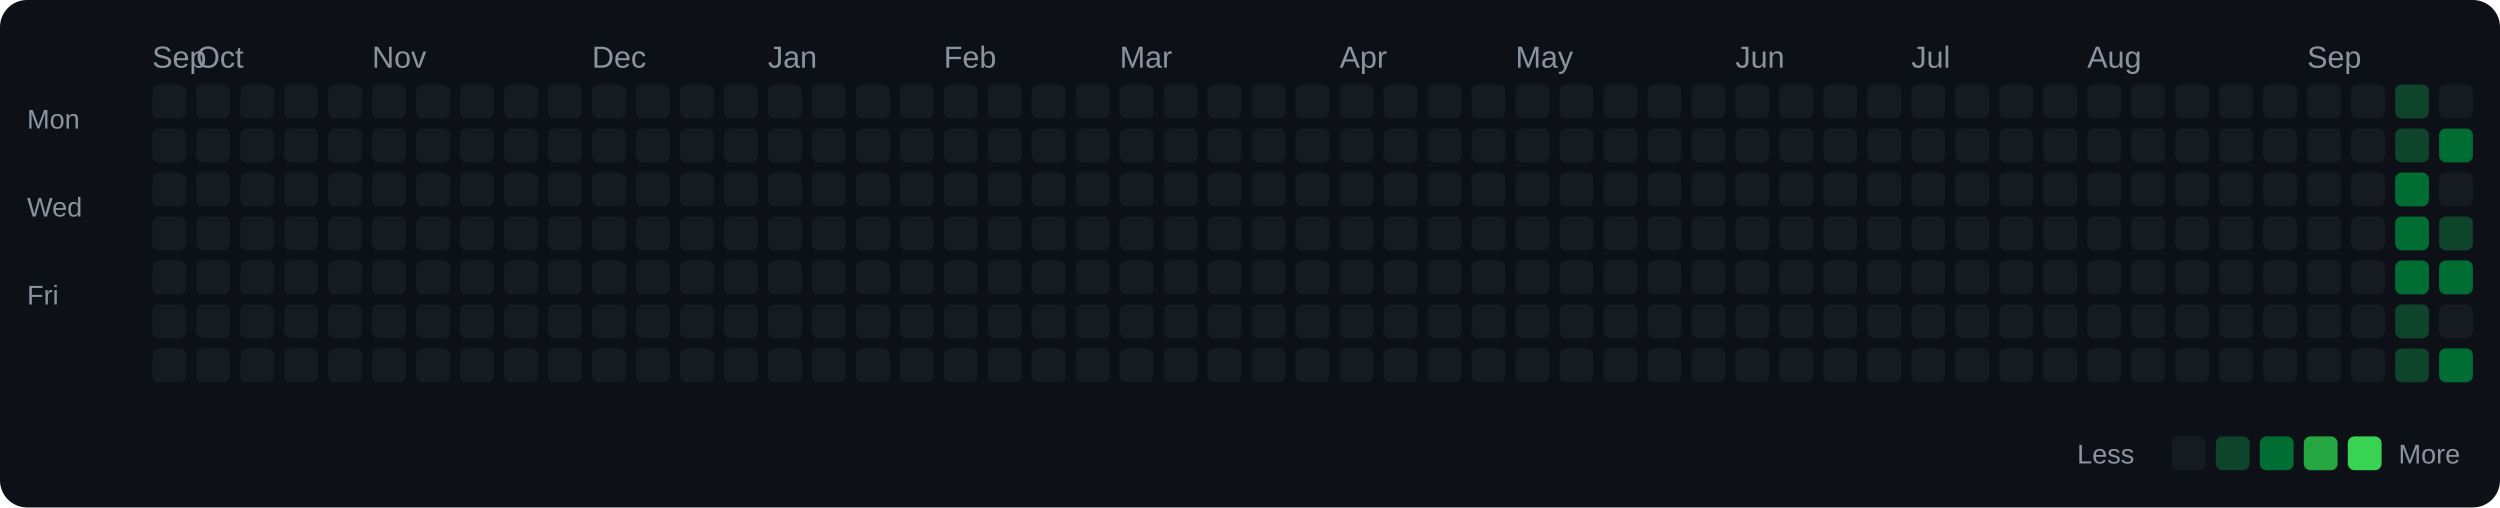
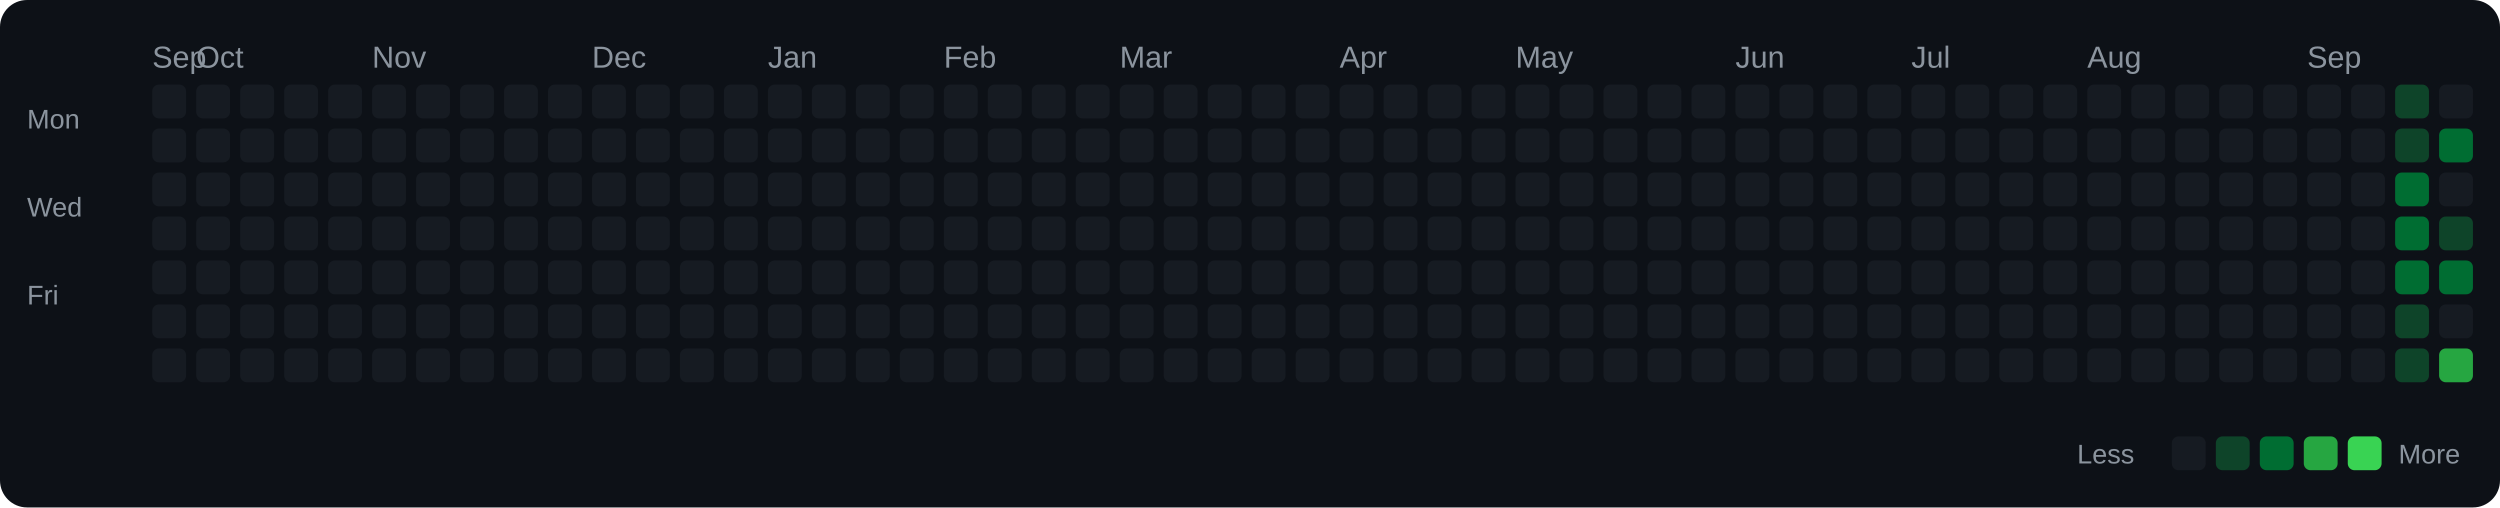
<svg xmlns="http://www.w3.org/2000/svg" width="739" height="150" viewBox="0 0 739 150" role="img" aria-labelledby="title description">
  <rect width="100%" height="100%" fill="#0d1117" rx="8" />
  <text x="45" y="20" fill="#8b949e" font-family="Arial, sans-serif" font-size="9"> Sep </text>
  <text x="58" y="20" fill="#8b949e" font-family="Arial, sans-serif" font-size="9"> Oct </text>
  <text x="110" y="20" fill="#8b949e" font-family="Arial, sans-serif" font-size="9"> Nov </text>
  <text x="175" y="20" fill="#8b949e" font-family="Arial, sans-serif" font-size="9"> Dec </text>
  <text x="227" y="20" fill="#8b949e" font-family="Arial, sans-serif" font-size="9"> Jan </text>
  <text x="279" y="20" fill="#8b949e" font-family="Arial, sans-serif" font-size="9"> Feb </text>
  <text x="331" y="20" fill="#8b949e" font-family="Arial, sans-serif" font-size="9"> Mar </text>
  <text x="396" y="20" fill="#8b949e" font-family="Arial, sans-serif" font-size="9"> Apr </text>
  <text x="448" y="20" fill="#8b949e" font-family="Arial, sans-serif" font-size="9"> May </text>
  <text x="513" y="20" fill="#8b949e" font-family="Arial, sans-serif" font-size="9"> Jun </text>
  <text x="565" y="20" fill="#8b949e" font-family="Arial, sans-serif" font-size="9"> Jul </text>
  <text x="617" y="20" fill="#8b949e" font-family="Arial, sans-serif" font-size="9"> Aug </text>
  <text x="682" y="20" fill="#8b949e" font-family="Arial, sans-serif" font-size="9"> Sep </text>
  <rect x="45" y="25" width="10" height="10" rx="2" fill="#161b22"> </rect>
  <rect x="45" y="38" width="10" height="10" rx="2" fill="#161b22"> </rect>
  <rect x="45" y="51" width="10" height="10" rx="2" fill="#161b22"> </rect>
  <rect x="45" y="64" width="10" height="10" rx="2" fill="#161b22"> </rect>
  <rect x="45" y="77" width="10" height="10" rx="2" fill="#161b22"> </rect>
  <rect x="45" y="90" width="10" height="10" rx="2" fill="#161b22"> </rect>
  <rect x="45" y="103" width="10" height="10" rx="2" fill="#161b22"> </rect>
  <rect x="58" y="25" width="10" height="10" rx="2" fill="#161b22"> </rect>
  <rect x="58" y="38" width="10" height="10" rx="2" fill="#161b22"> </rect>
  <rect x="58" y="51" width="10" height="10" rx="2" fill="#161b22"> </rect>
  <rect x="58" y="64" width="10" height="10" rx="2" fill="#161b22"> </rect>
  <rect x="58" y="77" width="10" height="10" rx="2" fill="#161b22"> </rect>
  <rect x="58" y="90" width="10" height="10" rx="2" fill="#161b22"> </rect>
  <rect x="58" y="103" width="10" height="10" rx="2" fill="#161b22"> </rect>
  <rect x="71" y="25" width="10" height="10" rx="2" fill="#161b22"> </rect>
  <rect x="71" y="38" width="10" height="10" rx="2" fill="#161b22"> </rect>
  <rect x="71" y="51" width="10" height="10" rx="2" fill="#161b22"> </rect>
  <rect x="71" y="64" width="10" height="10" rx="2" fill="#161b22"> </rect>
  <rect x="71" y="77" width="10" height="10" rx="2" fill="#161b22"> </rect>
  <rect x="71" y="90" width="10" height="10" rx="2" fill="#161b22"> </rect>
  <rect x="71" y="103" width="10" height="10" rx="2" fill="#161b22"> </rect>
  <rect x="84" y="25" width="10" height="10" rx="2" fill="#161b22"> </rect>
  <rect x="84" y="38" width="10" height="10" rx="2" fill="#161b22"> </rect>
  <rect x="84" y="51" width="10" height="10" rx="2" fill="#161b22"> </rect>
  <rect x="84" y="64" width="10" height="10" rx="2" fill="#161b22"> </rect>
  <rect x="84" y="77" width="10" height="10" rx="2" fill="#161b22"> </rect>
  <rect x="84" y="90" width="10" height="10" rx="2" fill="#161b22"> </rect>
  <rect x="84" y="103" width="10" height="10" rx="2" fill="#161b22"> </rect>
  <rect x="97" y="25" width="10" height="10" rx="2" fill="#161b22"> </rect>
  <rect x="97" y="38" width="10" height="10" rx="2" fill="#161b22"> </rect>
  <rect x="97" y="51" width="10" height="10" rx="2" fill="#161b22"> </rect>
  <rect x="97" y="64" width="10" height="10" rx="2" fill="#161b22"> </rect>
  <rect x="97" y="77" width="10" height="10" rx="2" fill="#161b22"> </rect>
  <rect x="97" y="90" width="10" height="10" rx="2" fill="#161b22"> </rect>
  <rect x="97" y="103" width="10" height="10" rx="2" fill="#161b22"> </rect>
  <rect x="110" y="25" width="10" height="10" rx="2" fill="#161b22"> </rect>
  <rect x="110" y="38" width="10" height="10" rx="2" fill="#161b22"> </rect>
  <rect x="110" y="51" width="10" height="10" rx="2" fill="#161b22"> </rect>
  <rect x="110" y="64" width="10" height="10" rx="2" fill="#161b22"> </rect>
  <rect x="110" y="77" width="10" height="10" rx="2" fill="#161b22"> </rect>
  <rect x="110" y="90" width="10" height="10" rx="2" fill="#161b22"> </rect>
  <rect x="110" y="103" width="10" height="10" rx="2" fill="#161b22"> </rect>
  <rect x="123" y="25" width="10" height="10" rx="2" fill="#161b22"> </rect>
  <rect x="123" y="38" width="10" height="10" rx="2" fill="#161b22"> </rect>
  <rect x="123" y="51" width="10" height="10" rx="2" fill="#161b22"> </rect>
  <rect x="123" y="64" width="10" height="10" rx="2" fill="#161b22"> </rect>
  <rect x="123" y="77" width="10" height="10" rx="2" fill="#161b22"> </rect>
  <rect x="123" y="90" width="10" height="10" rx="2" fill="#161b22"> </rect>
  <rect x="123" y="103" width="10" height="10" rx="2" fill="#161b22"> </rect>
  <rect x="136" y="25" width="10" height="10" rx="2" fill="#161b22"> </rect>
  <rect x="136" y="38" width="10" height="10" rx="2" fill="#161b22"> </rect>
  <rect x="136" y="51" width="10" height="10" rx="2" fill="#161b22"> </rect>
  <rect x="136" y="64" width="10" height="10" rx="2" fill="#161b22"> </rect>
  <rect x="136" y="77" width="10" height="10" rx="2" fill="#161b22"> </rect>
  <rect x="136" y="90" width="10" height="10" rx="2" fill="#161b22"> </rect>
  <rect x="136" y="103" width="10" height="10" rx="2" fill="#161b22"> </rect>
  <rect x="149" y="25" width="10" height="10" rx="2" fill="#161b22"> </rect>
  <rect x="149" y="38" width="10" height="10" rx="2" fill="#161b22"> </rect>
  <rect x="149" y="51" width="10" height="10" rx="2" fill="#161b22"> </rect>
  <rect x="149" y="64" width="10" height="10" rx="2" fill="#161b22"> </rect>
  <rect x="149" y="77" width="10" height="10" rx="2" fill="#161b22"> </rect>
  <rect x="149" y="90" width="10" height="10" rx="2" fill="#161b22"> </rect>
  <rect x="149" y="103" width="10" height="10" rx="2" fill="#161b22"> </rect>
  <rect x="162" y="25" width="10" height="10" rx="2" fill="#161b22"> </rect>
  <rect x="162" y="38" width="10" height="10" rx="2" fill="#161b22"> </rect>
  <rect x="162" y="51" width="10" height="10" rx="2" fill="#161b22"> </rect>
  <rect x="162" y="64" width="10" height="10" rx="2" fill="#161b22"> </rect>
  <rect x="162" y="77" width="10" height="10" rx="2" fill="#161b22"> </rect>
  <rect x="162" y="90" width="10" height="10" rx="2" fill="#161b22"> </rect>
  <rect x="162" y="103" width="10" height="10" rx="2" fill="#161b22"> </rect>
  <rect x="175" y="25" width="10" height="10" rx="2" fill="#161b22"> </rect>
  <rect x="175" y="38" width="10" height="10" rx="2" fill="#161b22"> </rect>
  <rect x="175" y="51" width="10" height="10" rx="2" fill="#161b22"> </rect>
  <rect x="175" y="64" width="10" height="10" rx="2" fill="#161b22"> </rect>
  <rect x="175" y="77" width="10" height="10" rx="2" fill="#161b22"> </rect>
  <rect x="175" y="90" width="10" height="10" rx="2" fill="#161b22"> </rect>
  <rect x="175" y="103" width="10" height="10" rx="2" fill="#161b22"> </rect>
  <rect x="188" y="25" width="10" height="10" rx="2" fill="#161b22"> </rect>
  <rect x="188" y="38" width="10" height="10" rx="2" fill="#161b22"> </rect>
  <rect x="188" y="51" width="10" height="10" rx="2" fill="#161b22"> </rect>
  <rect x="188" y="64" width="10" height="10" rx="2" fill="#161b22"> </rect>
  <rect x="188" y="77" width="10" height="10" rx="2" fill="#161b22"> </rect>
  <rect x="188" y="90" width="10" height="10" rx="2" fill="#161b22"> </rect>
  <rect x="188" y="103" width="10" height="10" rx="2" fill="#161b22"> </rect>
  <rect x="201" y="25" width="10" height="10" rx="2" fill="#161b22"> </rect>
  <rect x="201" y="38" width="10" height="10" rx="2" fill="#161b22"> </rect>
  <rect x="201" y="51" width="10" height="10" rx="2" fill="#161b22"> </rect>
  <rect x="201" y="64" width="10" height="10" rx="2" fill="#161b22"> </rect>
  <rect x="201" y="77" width="10" height="10" rx="2" fill="#161b22"> </rect>
  <rect x="201" y="90" width="10" height="10" rx="2" fill="#161b22"> </rect>
  <rect x="201" y="103" width="10" height="10" rx="2" fill="#161b22"> </rect>
  <rect x="214" y="25" width="10" height="10" rx="2" fill="#161b22"> </rect>
  <rect x="214" y="38" width="10" height="10" rx="2" fill="#161b22"> </rect>
  <rect x="214" y="51" width="10" height="10" rx="2" fill="#161b22"> </rect>
  <rect x="214" y="64" width="10" height="10" rx="2" fill="#161b22"> </rect>
  <rect x="214" y="77" width="10" height="10" rx="2" fill="#161b22"> </rect>
  <rect x="214" y="90" width="10" height="10" rx="2" fill="#161b22"> </rect>
  <rect x="214" y="103" width="10" height="10" rx="2" fill="#161b22"> </rect>
  <rect x="227" y="25" width="10" height="10" rx="2" fill="#161b22"> </rect>
  <rect x="227" y="38" width="10" height="10" rx="2" fill="#161b22"> </rect>
  <rect x="227" y="51" width="10" height="10" rx="2" fill="#161b22"> </rect>
  <rect x="227" y="64" width="10" height="10" rx="2" fill="#161b22"> </rect>
  <rect x="227" y="77" width="10" height="10" rx="2" fill="#161b22"> </rect>
  <rect x="227" y="90" width="10" height="10" rx="2" fill="#161b22"> </rect>
  <rect x="227" y="103" width="10" height="10" rx="2" fill="#161b22"> </rect>
  <rect x="240" y="25" width="10" height="10" rx="2" fill="#161b22"> </rect>
  <rect x="240" y="38" width="10" height="10" rx="2" fill="#161b22"> </rect>
  <rect x="240" y="51" width="10" height="10" rx="2" fill="#161b22"> </rect>
  <rect x="240" y="64" width="10" height="10" rx="2" fill="#161b22"> </rect>
  <rect x="240" y="77" width="10" height="10" rx="2" fill="#161b22"> </rect>
  <rect x="240" y="90" width="10" height="10" rx="2" fill="#161b22"> </rect>
  <rect x="240" y="103" width="10" height="10" rx="2" fill="#161b22"> </rect>
  <rect x="253" y="25" width="10" height="10" rx="2" fill="#161b22"> </rect>
  <rect x="253" y="38" width="10" height="10" rx="2" fill="#161b22"> </rect>
  <rect x="253" y="51" width="10" height="10" rx="2" fill="#161b22"> </rect>
  <rect x="253" y="64" width="10" height="10" rx="2" fill="#161b22"> </rect>
  <rect x="253" y="77" width="10" height="10" rx="2" fill="#161b22"> </rect>
  <rect x="253" y="90" width="10" height="10" rx="2" fill="#161b22"> </rect>
  <rect x="253" y="103" width="10" height="10" rx="2" fill="#161b22"> </rect>
  <rect x="266" y="25" width="10" height="10" rx="2" fill="#161b22"> </rect>
  <rect x="266" y="38" width="10" height="10" rx="2" fill="#161b22"> </rect>
  <rect x="266" y="51" width="10" height="10" rx="2" fill="#161b22"> </rect>
  <rect x="266" y="64" width="10" height="10" rx="2" fill="#161b22"> </rect>
  <rect x="266" y="77" width="10" height="10" rx="2" fill="#161b22"> </rect>
  <rect x="266" y="90" width="10" height="10" rx="2" fill="#161b22"> </rect>
  <rect x="266" y="103" width="10" height="10" rx="2" fill="#161b22"> </rect>
  <rect x="279" y="25" width="10" height="10" rx="2" fill="#161b22"> </rect>
  <rect x="279" y="38" width="10" height="10" rx="2" fill="#161b22"> </rect>
  <rect x="279" y="51" width="10" height="10" rx="2" fill="#161b22"> </rect>
  <rect x="279" y="64" width="10" height="10" rx="2" fill="#161b22"> </rect>
  <rect x="279" y="77" width="10" height="10" rx="2" fill="#161b22"> </rect>
  <rect x="279" y="90" width="10" height="10" rx="2" fill="#161b22"> </rect>
  <rect x="279" y="103" width="10" height="10" rx="2" fill="#161b22"> </rect>
  <rect x="292" y="25" width="10" height="10" rx="2" fill="#161b22"> </rect>
  <rect x="292" y="38" width="10" height="10" rx="2" fill="#161b22"> </rect>
  <rect x="292" y="51" width="10" height="10" rx="2" fill="#161b22"> </rect>
  <rect x="292" y="64" width="10" height="10" rx="2" fill="#161b22"> </rect>
  <rect x="292" y="77" width="10" height="10" rx="2" fill="#161b22"> </rect>
  <rect x="292" y="90" width="10" height="10" rx="2" fill="#161b22"> </rect>
  <rect x="292" y="103" width="10" height="10" rx="2" fill="#161b22"> </rect>
  <rect x="305" y="25" width="10" height="10" rx="2" fill="#161b22"> </rect>
  <rect x="305" y="38" width="10" height="10" rx="2" fill="#161b22"> </rect>
  <rect x="305" y="51" width="10" height="10" rx="2" fill="#161b22"> </rect>
  <rect x="305" y="64" width="10" height="10" rx="2" fill="#161b22"> </rect>
  <rect x="305" y="77" width="10" height="10" rx="2" fill="#161b22"> </rect>
  <rect x="305" y="90" width="10" height="10" rx="2" fill="#161b22"> </rect>
  <rect x="305" y="103" width="10" height="10" rx="2" fill="#161b22"> </rect>
  <rect x="318" y="25" width="10" height="10" rx="2" fill="#161b22"> </rect>
  <rect x="318" y="38" width="10" height="10" rx="2" fill="#161b22"> </rect>
  <rect x="318" y="51" width="10" height="10" rx="2" fill="#161b22"> </rect>
  <rect x="318" y="64" width="10" height="10" rx="2" fill="#161b22"> </rect>
  <rect x="318" y="77" width="10" height="10" rx="2" fill="#161b22"> </rect>
  <rect x="318" y="90" width="10" height="10" rx="2" fill="#161b22"> </rect>
  <rect x="318" y="103" width="10" height="10" rx="2" fill="#161b22"> </rect>
  <rect x="331" y="25" width="10" height="10" rx="2" fill="#161b22"> </rect>
  <rect x="331" y="38" width="10" height="10" rx="2" fill="#161b22"> </rect>
  <rect x="331" y="51" width="10" height="10" rx="2" fill="#161b22"> </rect>
  <rect x="331" y="64" width="10" height="10" rx="2" fill="#161b22"> </rect>
  <rect x="331" y="77" width="10" height="10" rx="2" fill="#161b22"> </rect>
  <rect x="331" y="90" width="10" height="10" rx="2" fill="#161b22"> </rect>
  <rect x="331" y="103" width="10" height="10" rx="2" fill="#161b22"> </rect>
  <rect x="344" y="25" width="10" height="10" rx="2" fill="#161b22"> </rect>
  <rect x="344" y="38" width="10" height="10" rx="2" fill="#161b22"> </rect>
  <rect x="344" y="51" width="10" height="10" rx="2" fill="#161b22"> </rect>
  <rect x="344" y="64" width="10" height="10" rx="2" fill="#161b22"> </rect>
  <rect x="344" y="77" width="10" height="10" rx="2" fill="#161b22"> </rect>
  <rect x="344" y="90" width="10" height="10" rx="2" fill="#161b22"> </rect>
  <rect x="344" y="103" width="10" height="10" rx="2" fill="#161b22"> </rect>
  <rect x="357" y="25" width="10" height="10" rx="2" fill="#161b22"> </rect>
  <rect x="357" y="38" width="10" height="10" rx="2" fill="#161b22"> </rect>
  <rect x="357" y="51" width="10" height="10" rx="2" fill="#161b22"> </rect>
  <rect x="357" y="64" width="10" height="10" rx="2" fill="#161b22"> </rect>
  <rect x="357" y="77" width="10" height="10" rx="2" fill="#161b22"> </rect>
  <rect x="357" y="90" width="10" height="10" rx="2" fill="#161b22"> </rect>
  <rect x="357" y="103" width="10" height="10" rx="2" fill="#161b22"> </rect>
  <rect x="370" y="25" width="10" height="10" rx="2" fill="#161b22"> </rect>
  <rect x="370" y="38" width="10" height="10" rx="2" fill="#161b22"> </rect>
  <rect x="370" y="51" width="10" height="10" rx="2" fill="#161b22"> </rect>
  <rect x="370" y="64" width="10" height="10" rx="2" fill="#161b22"> </rect>
  <rect x="370" y="77" width="10" height="10" rx="2" fill="#161b22"> </rect>
  <rect x="370" y="90" width="10" height="10" rx="2" fill="#161b22"> </rect>
  <rect x="370" y="103" width="10" height="10" rx="2" fill="#161b22"> </rect>
  <rect x="383" y="25" width="10" height="10" rx="2" fill="#161b22"> </rect>
  <rect x="383" y="38" width="10" height="10" rx="2" fill="#161b22"> </rect>
  <rect x="383" y="51" width="10" height="10" rx="2" fill="#161b22"> </rect>
  <rect x="383" y="64" width="10" height="10" rx="2" fill="#161b22"> </rect>
  <rect x="383" y="77" width="10" height="10" rx="2" fill="#161b22"> </rect>
  <rect x="383" y="90" width="10" height="10" rx="2" fill="#161b22"> </rect>
  <rect x="383" y="103" width="10" height="10" rx="2" fill="#161b22"> </rect>
  <rect x="396" y="25" width="10" height="10" rx="2" fill="#161b22"> </rect>
  <rect x="396" y="38" width="10" height="10" rx="2" fill="#161b22"> </rect>
  <rect x="396" y="51" width="10" height="10" rx="2" fill="#161b22"> </rect>
  <rect x="396" y="64" width="10" height="10" rx="2" fill="#161b22"> </rect>
  <rect x="396" y="77" width="10" height="10" rx="2" fill="#161b22"> </rect>
  <rect x="396" y="90" width="10" height="10" rx="2" fill="#161b22"> </rect>
  <rect x="396" y="103" width="10" height="10" rx="2" fill="#161b22"> </rect>
  <rect x="409" y="25" width="10" height="10" rx="2" fill="#161b22"> </rect>
  <rect x="409" y="38" width="10" height="10" rx="2" fill="#161b22"> </rect>
  <rect x="409" y="51" width="10" height="10" rx="2" fill="#161b22"> </rect>
  <rect x="409" y="64" width="10" height="10" rx="2" fill="#161b22"> </rect>
  <rect x="409" y="77" width="10" height="10" rx="2" fill="#161b22"> </rect>
  <rect x="409" y="90" width="10" height="10" rx="2" fill="#161b22"> </rect>
  <rect x="409" y="103" width="10" height="10" rx="2" fill="#161b22"> </rect>
  <rect x="422" y="25" width="10" height="10" rx="2" fill="#161b22"> </rect>
  <rect x="422" y="38" width="10" height="10" rx="2" fill="#161b22"> </rect>
  <rect x="422" y="51" width="10" height="10" rx="2" fill="#161b22"> </rect>
  <rect x="422" y="64" width="10" height="10" rx="2" fill="#161b22"> </rect>
  <rect x="422" y="77" width="10" height="10" rx="2" fill="#161b22"> </rect>
  <rect x="422" y="90" width="10" height="10" rx="2" fill="#161b22"> </rect>
  <rect x="422" y="103" width="10" height="10" rx="2" fill="#161b22"> </rect>
  <rect x="435" y="25" width="10" height="10" rx="2" fill="#161b22"> </rect>
  <rect x="435" y="38" width="10" height="10" rx="2" fill="#161b22"> </rect>
  <rect x="435" y="51" width="10" height="10" rx="2" fill="#161b22"> </rect>
  <rect x="435" y="64" width="10" height="10" rx="2" fill="#161b22"> </rect>
  <rect x="435" y="77" width="10" height="10" rx="2" fill="#161b22"> </rect>
  <rect x="435" y="90" width="10" height="10" rx="2" fill="#161b22"> </rect>
  <rect x="435" y="103" width="10" height="10" rx="2" fill="#161b22"> </rect>
  <rect x="448" y="25" width="10" height="10" rx="2" fill="#161b22"> </rect>
  <rect x="448" y="38" width="10" height="10" rx="2" fill="#161b22"> </rect>
  <rect x="448" y="51" width="10" height="10" rx="2" fill="#161b22"> </rect>
  <rect x="448" y="64" width="10" height="10" rx="2" fill="#161b22"> </rect>
  <rect x="448" y="77" width="10" height="10" rx="2" fill="#161b22"> </rect>
  <rect x="448" y="90" width="10" height="10" rx="2" fill="#161b22"> </rect>
  <rect x="448" y="103" width="10" height="10" rx="2" fill="#161b22"> </rect>
  <rect x="461" y="25" width="10" height="10" rx="2" fill="#161b22"> </rect>
  <rect x="461" y="38" width="10" height="10" rx="2" fill="#161b22"> </rect>
  <rect x="461" y="51" width="10" height="10" rx="2" fill="#161b22"> </rect>
  <rect x="461" y="64" width="10" height="10" rx="2" fill="#161b22"> </rect>
  <rect x="461" y="77" width="10" height="10" rx="2" fill="#161b22"> </rect>
  <rect x="461" y="90" width="10" height="10" rx="2" fill="#161b22"> </rect>
  <rect x="461" y="103" width="10" height="10" rx="2" fill="#161b22"> </rect>
  <rect x="474" y="25" width="10" height="10" rx="2" fill="#161b22"> </rect>
  <rect x="474" y="38" width="10" height="10" rx="2" fill="#161b22"> </rect>
  <rect x="474" y="51" width="10" height="10" rx="2" fill="#161b22"> </rect>
  <rect x="474" y="64" width="10" height="10" rx="2" fill="#161b22"> </rect>
  <rect x="474" y="77" width="10" height="10" rx="2" fill="#161b22"> </rect>
  <rect x="474" y="90" width="10" height="10" rx="2" fill="#161b22"> </rect>
  <rect x="474" y="103" width="10" height="10" rx="2" fill="#161b22"> </rect>
  <rect x="487" y="25" width="10" height="10" rx="2" fill="#161b22"> </rect>
  <rect x="487" y="38" width="10" height="10" rx="2" fill="#161b22"> </rect>
  <rect x="487" y="51" width="10" height="10" rx="2" fill="#161b22"> </rect>
  <rect x="487" y="64" width="10" height="10" rx="2" fill="#161b22"> </rect>
  <rect x="487" y="77" width="10" height="10" rx="2" fill="#161b22"> </rect>
  <rect x="487" y="90" width="10" height="10" rx="2" fill="#161b22"> </rect>
  <rect x="487" y="103" width="10" height="10" rx="2" fill="#161b22"> </rect>
  <rect x="500" y="25" width="10" height="10" rx="2" fill="#161b22"> </rect>
  <rect x="500" y="38" width="10" height="10" rx="2" fill="#161b22"> </rect>
  <rect x="500" y="51" width="10" height="10" rx="2" fill="#161b22"> </rect>
  <rect x="500" y="64" width="10" height="10" rx="2" fill="#161b22"> </rect>
  <rect x="500" y="77" width="10" height="10" rx="2" fill="#161b22"> </rect>
  <rect x="500" y="90" width="10" height="10" rx="2" fill="#161b22"> </rect>
  <rect x="500" y="103" width="10" height="10" rx="2" fill="#161b22"> </rect>
  <rect x="513" y="25" width="10" height="10" rx="2" fill="#161b22"> </rect>
  <rect x="513" y="38" width="10" height="10" rx="2" fill="#161b22"> </rect>
  <rect x="513" y="51" width="10" height="10" rx="2" fill="#161b22"> </rect>
  <rect x="513" y="64" width="10" height="10" rx="2" fill="#161b22"> </rect>
  <rect x="513" y="77" width="10" height="10" rx="2" fill="#161b22"> </rect>
  <rect x="513" y="90" width="10" height="10" rx="2" fill="#161b22"> </rect>
  <rect x="513" y="103" width="10" height="10" rx="2" fill="#161b22"> </rect>
  <rect x="526" y="25" width="10" height="10" rx="2" fill="#161b22"> </rect>
  <rect x="526" y="38" width="10" height="10" rx="2" fill="#161b22"> </rect>
  <rect x="526" y="51" width="10" height="10" rx="2" fill="#161b22"> </rect>
  <rect x="526" y="64" width="10" height="10" rx="2" fill="#161b22"> </rect>
  <rect x="526" y="77" width="10" height="10" rx="2" fill="#161b22"> </rect>
  <rect x="526" y="90" width="10" height="10" rx="2" fill="#161b22"> </rect>
  <rect x="526" y="103" width="10" height="10" rx="2" fill="#161b22"> </rect>
  <rect x="539" y="25" width="10" height="10" rx="2" fill="#161b22"> </rect>
  <rect x="539" y="38" width="10" height="10" rx="2" fill="#161b22"> </rect>
  <rect x="539" y="51" width="10" height="10" rx="2" fill="#161b22"> </rect>
  <rect x="539" y="64" width="10" height="10" rx="2" fill="#161b22"> </rect>
  <rect x="539" y="77" width="10" height="10" rx="2" fill="#161b22"> </rect>
  <rect x="539" y="90" width="10" height="10" rx="2" fill="#161b22"> </rect>
  <rect x="539" y="103" width="10" height="10" rx="2" fill="#161b22"> </rect>
  <rect x="552" y="25" width="10" height="10" rx="2" fill="#161b22"> </rect>
  <rect x="552" y="38" width="10" height="10" rx="2" fill="#161b22"> </rect>
  <rect x="552" y="51" width="10" height="10" rx="2" fill="#161b22"> </rect>
  <rect x="552" y="64" width="10" height="10" rx="2" fill="#161b22"> </rect>
  <rect x="552" y="77" width="10" height="10" rx="2" fill="#161b22"> </rect>
  <rect x="552" y="90" width="10" height="10" rx="2" fill="#161b22"> </rect>
  <rect x="552" y="103" width="10" height="10" rx="2" fill="#161b22"> </rect>
  <rect x="565" y="25" width="10" height="10" rx="2" fill="#161b22"> </rect>
  <rect x="565" y="38" width="10" height="10" rx="2" fill="#161b22"> </rect>
  <rect x="565" y="51" width="10" height="10" rx="2" fill="#161b22"> </rect>
  <rect x="565" y="64" width="10" height="10" rx="2" fill="#161b22"> </rect>
  <rect x="565" y="77" width="10" height="10" rx="2" fill="#161b22"> </rect>
  <rect x="565" y="90" width="10" height="10" rx="2" fill="#161b22"> </rect>
  <rect x="565" y="103" width="10" height="10" rx="2" fill="#161b22"> </rect>
  <rect x="578" y="25" width="10" height="10" rx="2" fill="#161b22"> </rect>
  <rect x="578" y="38" width="10" height="10" rx="2" fill="#161b22"> </rect>
  <rect x="578" y="51" width="10" height="10" rx="2" fill="#161b22"> </rect>
  <rect x="578" y="64" width="10" height="10" rx="2" fill="#161b22"> </rect>
  <rect x="578" y="77" width="10" height="10" rx="2" fill="#161b22"> </rect>
  <rect x="578" y="90" width="10" height="10" rx="2" fill="#161b22"> </rect>
  <rect x="578" y="103" width="10" height="10" rx="2" fill="#161b22"> </rect>
  <rect x="591" y="25" width="10" height="10" rx="2" fill="#161b22"> </rect>
  <rect x="591" y="38" width="10" height="10" rx="2" fill="#161b22"> </rect>
  <rect x="591" y="51" width="10" height="10" rx="2" fill="#161b22"> </rect>
  <rect x="591" y="64" width="10" height="10" rx="2" fill="#161b22"> </rect>
  <rect x="591" y="77" width="10" height="10" rx="2" fill="#161b22"> </rect>
  <rect x="591" y="90" width="10" height="10" rx="2" fill="#161b22"> </rect>
  <rect x="591" y="103" width="10" height="10" rx="2" fill="#161b22"> </rect>
  <rect x="604" y="25" width="10" height="10" rx="2" fill="#161b22"> </rect>
  <rect x="604" y="38" width="10" height="10" rx="2" fill="#161b22"> </rect>
  <rect x="604" y="51" width="10" height="10" rx="2" fill="#161b22"> </rect>
  <rect x="604" y="64" width="10" height="10" rx="2" fill="#161b22"> </rect>
  <rect x="604" y="77" width="10" height="10" rx="2" fill="#161b22"> </rect>
  <rect x="604" y="90" width="10" height="10" rx="2" fill="#161b22"> </rect>
  <rect x="604" y="103" width="10" height="10" rx="2" fill="#161b22"> </rect>
  <rect x="617" y="25" width="10" height="10" rx="2" fill="#161b22"> </rect>
  <rect x="617" y="38" width="10" height="10" rx="2" fill="#161b22"> </rect>
  <rect x="617" y="51" width="10" height="10" rx="2" fill="#161b22"> </rect>
  <rect x="617" y="64" width="10" height="10" rx="2" fill="#161b22"> </rect>
  <rect x="617" y="77" width="10" height="10" rx="2" fill="#161b22"> </rect>
  <rect x="617" y="90" width="10" height="10" rx="2" fill="#161b22"> </rect>
  <rect x="617" y="103" width="10" height="10" rx="2" fill="#161b22"> </rect>
  <rect x="630" y="25" width="10" height="10" rx="2" fill="#161b22"> </rect>
  <rect x="630" y="38" width="10" height="10" rx="2" fill="#161b22"> </rect>
  <rect x="630" y="51" width="10" height="10" rx="2" fill="#161b22"> </rect>
  <rect x="630" y="64" width="10" height="10" rx="2" fill="#161b22"> </rect>
  <rect x="630" y="77" width="10" height="10" rx="2" fill="#161b22"> </rect>
  <rect x="630" y="90" width="10" height="10" rx="2" fill="#161b22"> </rect>
  <rect x="630" y="103" width="10" height="10" rx="2" fill="#161b22"> </rect>
  <rect x="643" y="25" width="10" height="10" rx="2" fill="#161b22"> </rect>
  <rect x="643" y="38" width="10" height="10" rx="2" fill="#161b22"> </rect>
  <rect x="643" y="51" width="10" height="10" rx="2" fill="#161b22"> </rect>
  <rect x="643" y="64" width="10" height="10" rx="2" fill="#161b22"> </rect>
  <rect x="643" y="77" width="10" height="10" rx="2" fill="#161b22"> </rect>
  <rect x="643" y="90" width="10" height="10" rx="2" fill="#161b22"> </rect>
  <rect x="643" y="103" width="10" height="10" rx="2" fill="#161b22"> </rect>
  <rect x="656" y="25" width="10" height="10" rx="2" fill="#161b22"> </rect>
  <rect x="656" y="38" width="10" height="10" rx="2" fill="#161b22"> </rect>
  <rect x="656" y="51" width="10" height="10" rx="2" fill="#161b22"> </rect>
  <rect x="656" y="64" width="10" height="10" rx="2" fill="#161b22"> </rect>
  <rect x="656" y="77" width="10" height="10" rx="2" fill="#161b22"> </rect>
  <rect x="656" y="90" width="10" height="10" rx="2" fill="#161b22"> </rect>
  <rect x="656" y="103" width="10" height="10" rx="2" fill="#161b22"> </rect>
  <rect x="669" y="25" width="10" height="10" rx="2" fill="#161b22"> </rect>
  <rect x="669" y="38" width="10" height="10" rx="2" fill="#161b22"> </rect>
  <rect x="669" y="51" width="10" height="10" rx="2" fill="#161b22"> </rect>
  <rect x="669" y="64" width="10" height="10" rx="2" fill="#161b22"> </rect>
  <rect x="669" y="77" width="10" height="10" rx="2" fill="#161b22"> </rect>
  <rect x="669" y="90" width="10" height="10" rx="2" fill="#161b22"> </rect>
  <rect x="669" y="103" width="10" height="10" rx="2" fill="#161b22"> </rect>
  <rect x="682" y="25" width="10" height="10" rx="2" fill="#161b22"> </rect>
  <rect x="682" y="38" width="10" height="10" rx="2" fill="#161b22"> </rect>
  <rect x="682" y="51" width="10" height="10" rx="2" fill="#161b22"> </rect>
  <rect x="682" y="64" width="10" height="10" rx="2" fill="#161b22"> </rect>
  <rect x="682" y="77" width="10" height="10" rx="2" fill="#161b22"> </rect>
  <rect x="682" y="90" width="10" height="10" rx="2" fill="#161b22"> </rect>
  <rect x="682" y="103" width="10" height="10" rx="2" fill="#161b22"> </rect>
  <rect x="695" y="25" width="10" height="10" rx="2" fill="#161b22"> </rect>
  <rect x="695" y="38" width="10" height="10" rx="2" fill="#161b22"> </rect>
  <rect x="695" y="51" width="10" height="10" rx="2" fill="#161b22"> </rect>
  <rect x="695" y="64" width="10" height="10" rx="2" fill="#161b22"> </rect>
  <rect x="695" y="77" width="10" height="10" rx="2" fill="#161b22"> </rect>
  <rect x="695" y="90" width="10" height="10" rx="2" fill="#161b22"> </rect>
  <rect x="695" y="103" width="10" height="10" rx="2" fill="#161b22"> </rect>
  <rect x="708" y="25" width="10" height="10" rx="2" fill="#0e4429"> </rect>
  <rect x="708" y="38" width="10" height="10" rx="2" fill="#0e4429"> </rect>
  <rect x="708" y="51" width="10" height="10" rx="2" fill="#006d32"> </rect>
  <rect x="708" y="64" width="10" height="10" rx="2" fill="#006d32"> </rect>
  <rect x="708" y="77" width="10" height="10" rx="2" fill="#006d32"> </rect>
  <rect x="708" y="90" width="10" height="10" rx="2" fill="#0e4429"> </rect>
  <rect x="708" y="103" width="10" height="10" rx="2" fill="#0e4429"> </rect>
  <rect x="721" y="25" width="10" height="10" rx="2" fill="#161b22"> </rect>
  <rect x="721" y="38" width="10" height="10" rx="2" fill="#006d32"> </rect>
  <rect x="721" y="51" width="10" height="10" rx="2" fill="#161b22"> </rect>
  <rect x="721" y="64" width="10" height="10" rx="2" fill="#0e4429"> </rect>
  <rect x="721" y="77" width="10" height="10" rx="2" fill="#006d32"> </rect>
  <rect x="721" y="90" width="10" height="10" rx="2" fill="#161b22"> </rect>
-   <rect x="721" y="103" width="10" height="10" rx="2" fill="#006d32"> </rect>
+   <rect x="721" y="103" width="10" height="10" rx="2" fill="#26a641"> </rect>
  <text x="8" y="38" fill="#8b949e" font-family="Arial, sans-serif" font-size="8">Mon</text>
  <text x="8" y="64" fill="#8b949e" font-family="Arial, sans-serif" font-size="8">Wed</text>
  <text x="8" y="90" fill="#8b949e" font-family="Arial, sans-serif" font-size="8">Fri</text>
  <text x="614" y="137" fill="#8b949e" font-family="Arial, sans-serif" font-size="8">Less</text>
  <rect x="642" y="129" width="10" height="10" rx="2" fill="#161b22" />
  <rect x="655" y="129" width="10" height="10" rx="2" fill="#0e4429" />
  <rect x="668" y="129" width="10" height="10" rx="2" fill="#006d32" />
  <rect x="681" y="129" width="10" height="10" rx="2" fill="#26a641" />
  <rect x="694" y="129" width="10" height="10" rx="2" fill="#39d353" />
  <text x="709" y="137" fill="#8b949e" font-family="Arial, sans-serif" font-size="8">More</text>
</svg>
